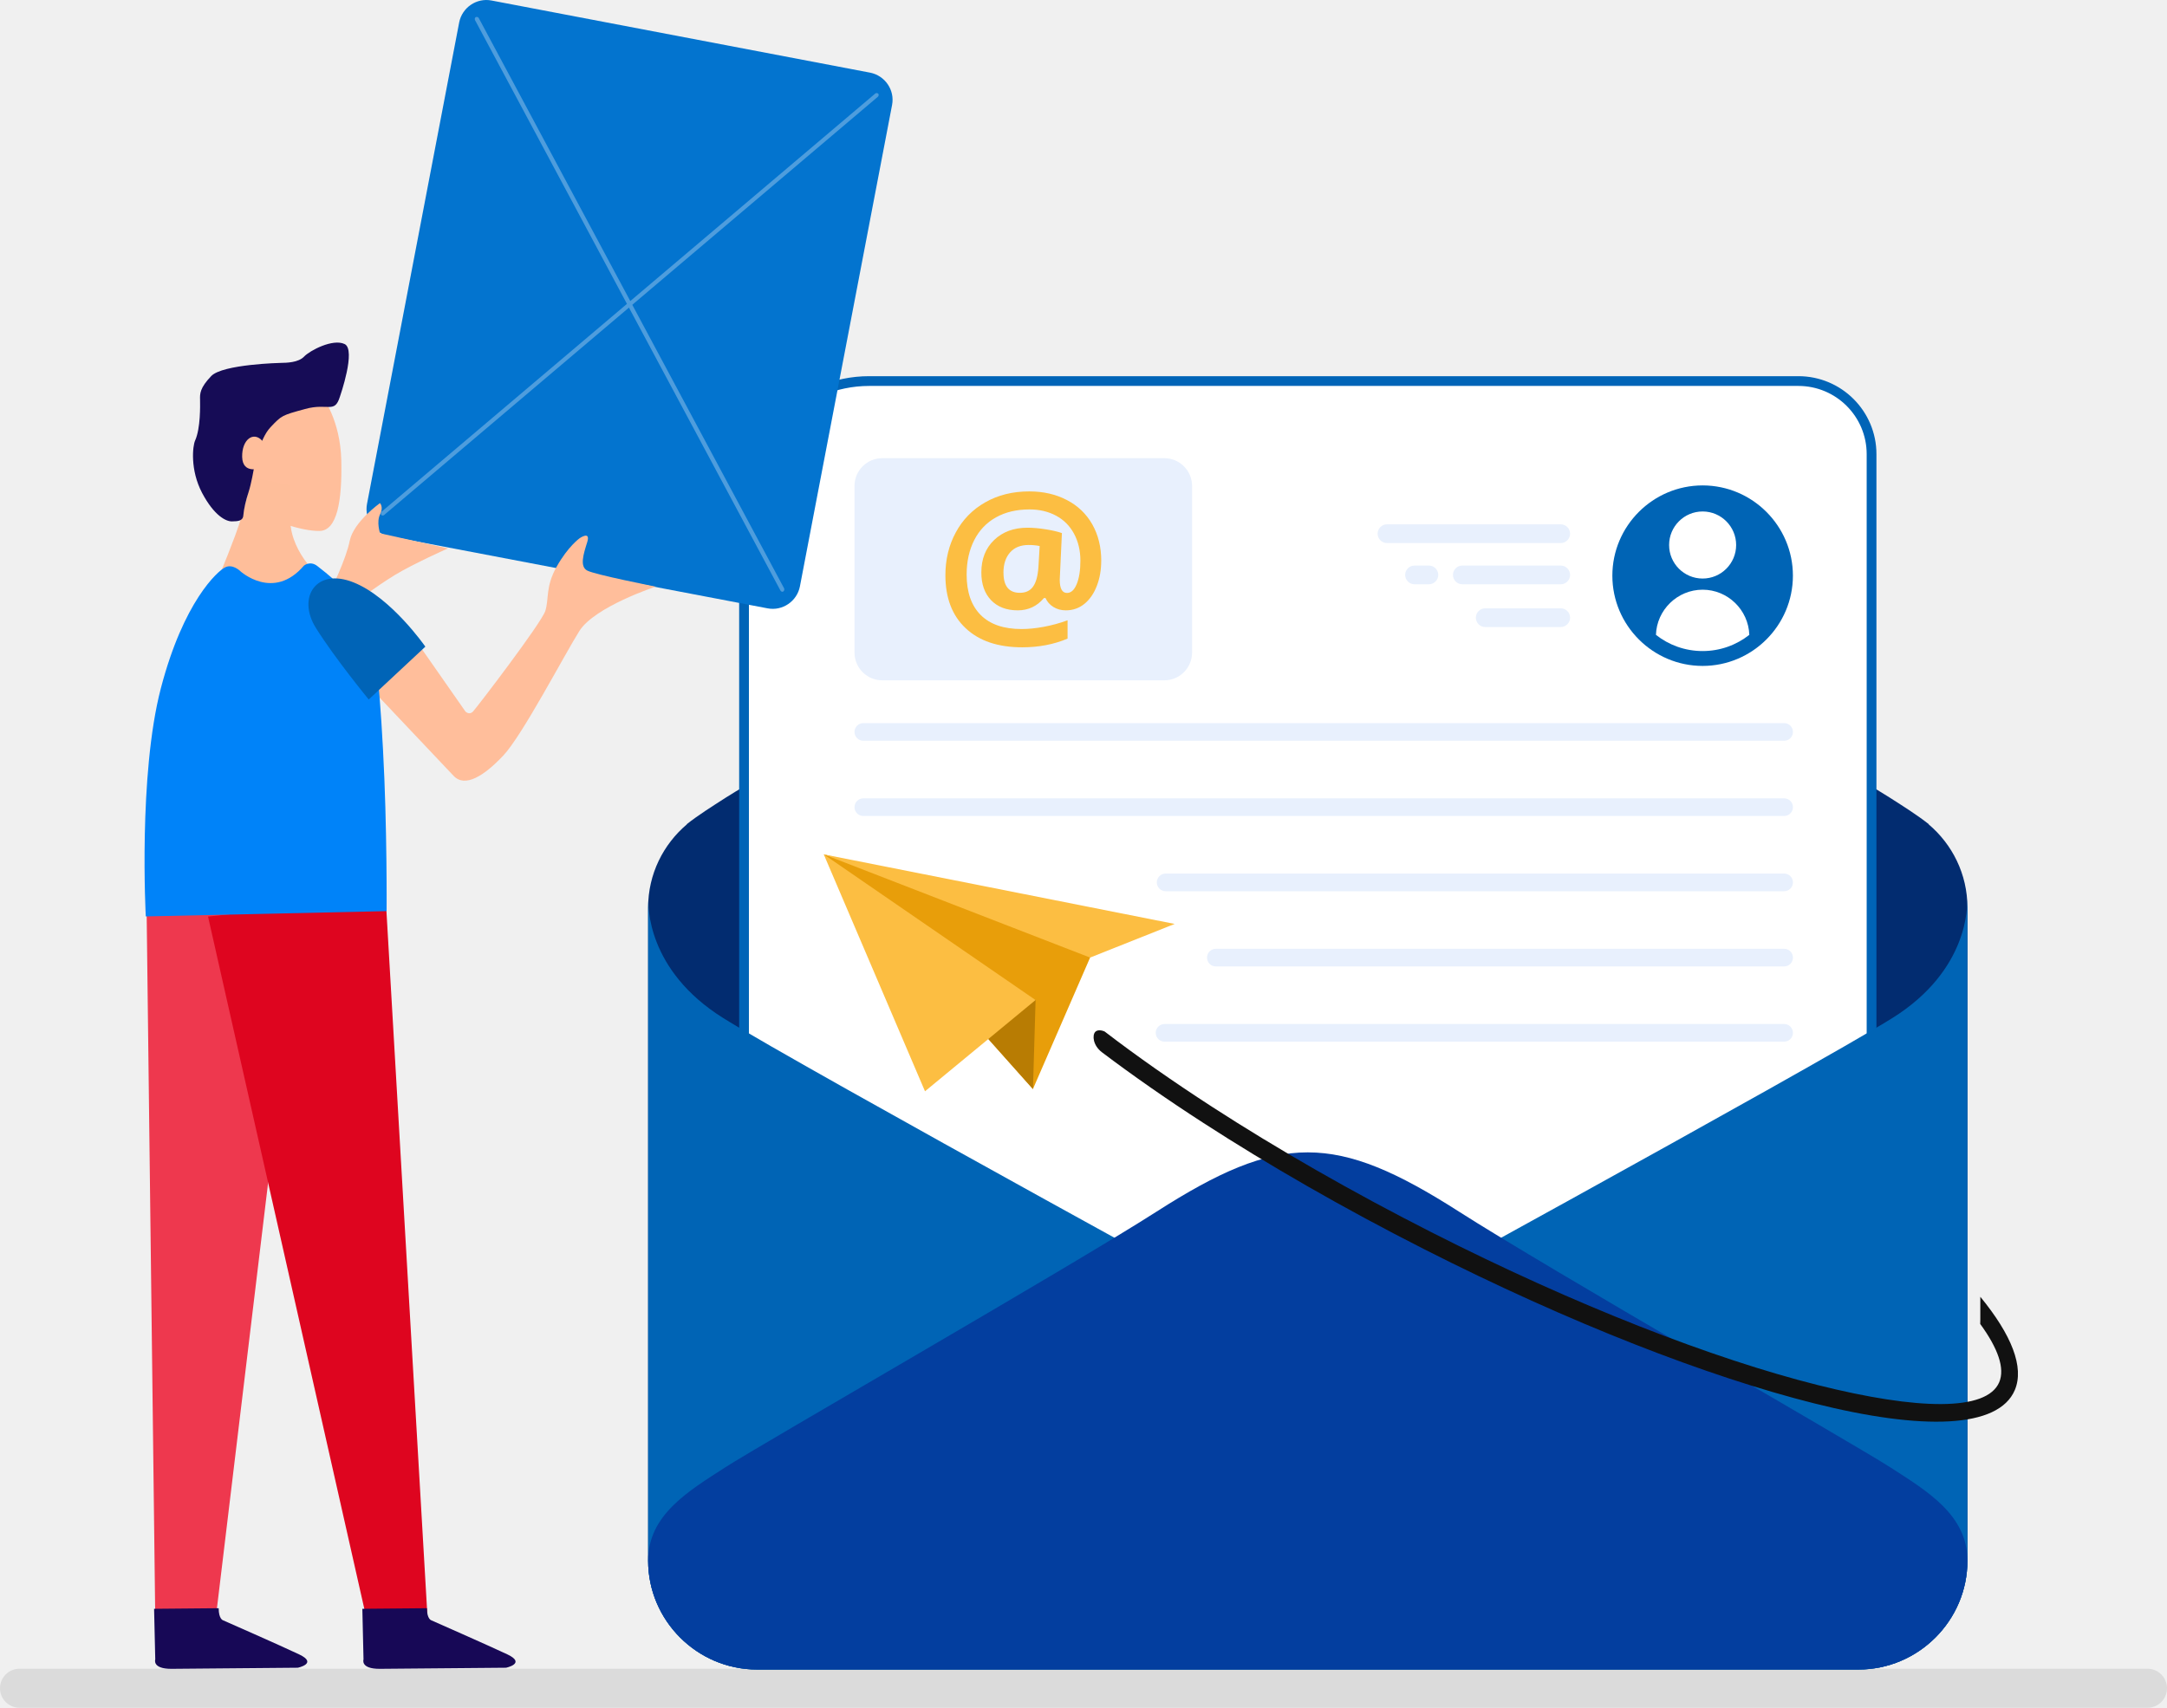
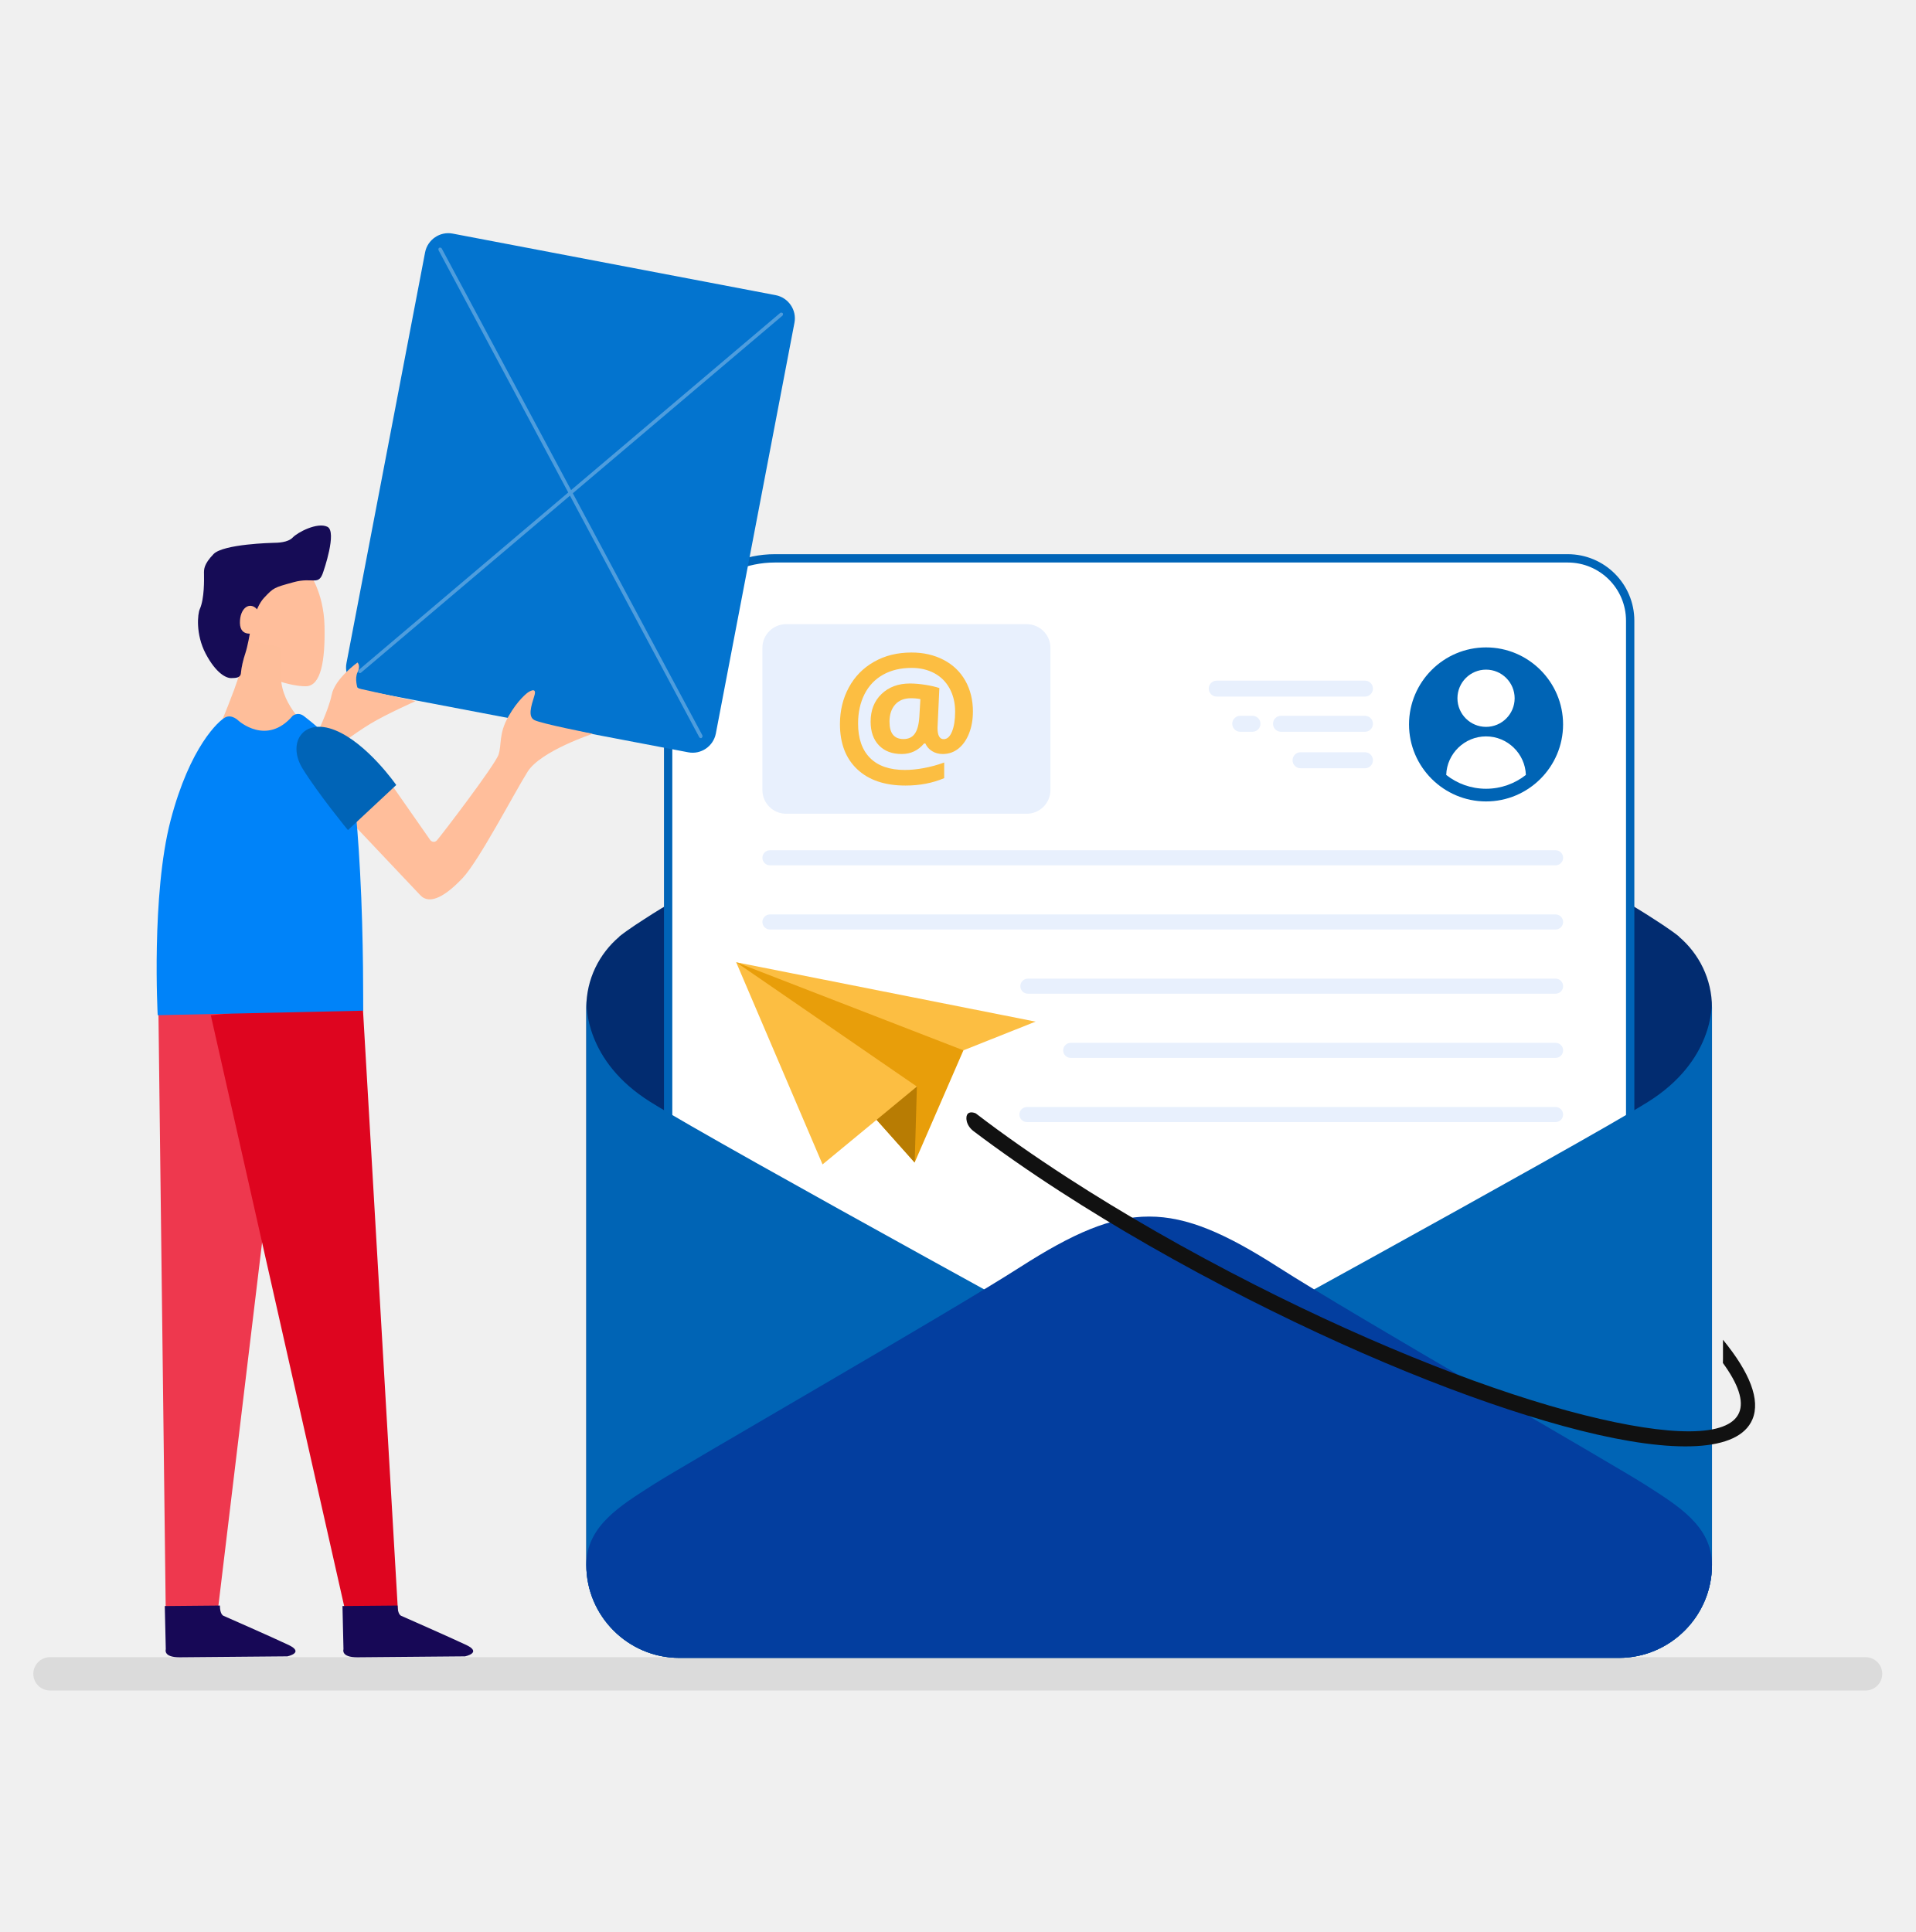
- <svg xmlns="http://www.w3.org/2000/svg" width="222" height="175" viewBox="0 0 222 175" fill="none">
-   <rect y="171" width="222" height="4" rx="2" fill="#DBDBDB" />
-   <path fill-rule="evenodd" clip-rule="evenodd" d="M77.553 171.082H190.399C196.534 171.082 201.555 166.061 201.555 159.926V92.99C201.555 89.577 200.002 86.514 197.57 84.462H197.604C196.376 83.494 194.989 82.628 193.641 81.762C189.853 79.322 158.576 61.396 149.468 55.565C136.824 47.472 131.124 47.464 118.484 55.565C109.645 61.23 78.099 79.322 74.311 81.762C72.967 82.628 71.581 83.494 70.348 84.462H70.382C67.95 86.514 66.397 89.577 66.397 92.99V159.926C66.397 166.061 71.418 171.082 77.553 171.082Z" fill="#022C70" />
-   <path d="M89.045 39.048H184.233C188.376 39.048 191.733 42.4 191.733 46.541V140.892C191.733 147.944 185.96 153.714 178.911 153.714H88.716C81.814 153.538 76.223 147.838 76.223 140.896V51.87C76.223 44.818 81.992 39.048 89.045 39.048Z" fill="white" stroke="#0064B7" />
-   <path fill-rule="evenodd" clip-rule="evenodd" d="M133.978 171.082H190.399C196.534 171.082 201.555 166.061 201.555 159.926V92.99C201.555 92.717 201.546 92.444 201.525 92.175C201.555 92.721 201.742 99.401 193.863 104.324C185.643 109.46 133.978 137.714 133.978 137.714C133.978 137.714 82.309 109.465 74.093 104.324C66.214 99.401 66.402 92.721 66.432 92.175C66.41 92.444 66.402 92.717 66.402 92.99V159.926C66.402 166.061 71.423 171.082 77.557 171.082H133.978Z" fill="#0064B5" />
-   <path fill-rule="evenodd" clip-rule="evenodd" d="M118.484 124.16C109.645 129.826 78.099 147.917 74.311 150.357C70.523 152.798 66.397 155.238 66.397 159.926C66.397 166.06 71.418 171.081 77.553 171.081H190.399C196.534 171.081 201.555 166.06 201.555 159.926C201.555 155.238 197.43 152.798 193.641 150.357C189.853 147.917 158.576 129.992 149.468 124.16C136.824 116.068 131.124 116.059 118.484 124.16Z" fill="#033E9F" />
-   <path fill-rule="evenodd" clip-rule="evenodd" d="M88.444 74.1H182.776C183.275 74.1 183.681 74.505 183.681 75.004C183.681 75.504 183.275 75.909 182.776 75.909H88.444C87.945 75.909 87.54 75.504 87.54 75.004C87.54 74.505 87.945 74.1 88.444 74.1Z" fill="#E8F0FD" />
-   <path fill-rule="evenodd" clip-rule="evenodd" d="M88.444 81.809H182.776C183.275 81.809 183.681 82.214 183.681 82.713C183.681 83.212 183.275 83.617 182.776 83.617H88.444C87.945 83.617 87.54 83.212 87.54 82.713C87.54 82.218 87.945 81.809 88.444 81.809Z" fill="#E8F0FD" />
-   <path fill-rule="evenodd" clip-rule="evenodd" d="M119.414 89.517H182.776C183.275 89.517 183.68 89.922 183.68 90.421C183.68 90.921 183.275 91.326 182.776 91.326H119.414C118.915 91.326 118.51 90.921 118.51 90.421C118.51 89.927 118.915 89.517 119.414 89.517Z" fill="#E8F0FD" />
-   <path fill-rule="evenodd" clip-rule="evenodd" d="M124.559 97.226H182.776C183.275 97.226 183.681 97.631 183.681 98.13C183.681 98.629 183.275 99.034 182.776 99.034H124.559C124.06 99.034 123.655 98.629 123.655 98.13C123.655 97.631 124.06 97.226 124.559 97.226Z" fill="#E8F0FD" />
-   <path fill-rule="evenodd" clip-rule="evenodd" d="M119.303 104.934H182.776C183.275 104.934 183.68 105.339 183.68 105.838C183.68 106.338 183.275 106.743 182.776 106.743H119.303C118.804 106.743 118.399 106.338 118.399 105.838C118.399 105.339 118.804 104.934 119.303 104.934Z" fill="#E8F0FD" />
-   <path fill-rule="evenodd" clip-rule="evenodd" d="M174.427 68.239C179.521 68.239 183.676 64.084 183.676 58.99C183.676 53.897 179.521 49.742 174.427 49.742C169.334 49.742 165.179 53.897 165.179 58.99C165.179 64.084 169.334 68.239 174.427 68.239Z" fill="#0064B5" />
-   <path fill-rule="evenodd" clip-rule="evenodd" d="M169.645 65.056C170.959 66.097 172.623 66.716 174.427 66.716C176.232 66.716 177.895 66.093 179.209 65.056C179.124 62.497 177.004 60.428 174.427 60.428C171.846 60.428 169.726 62.497 169.645 65.056ZM174.427 52.412C172.529 52.412 170.993 53.952 170.993 55.85C170.993 57.749 172.533 59.285 174.427 59.285C176.321 59.285 177.861 57.745 177.861 55.85C177.861 53.956 176.321 52.412 174.427 52.412Z" fill="white" />
-   <path fill-rule="evenodd" clip-rule="evenodd" d="M159.889 53.73H142.092C141.563 53.73 141.132 54.161 141.132 54.69C141.132 55.219 141.563 55.65 142.092 55.65H159.889C160.418 55.65 160.849 55.219 160.849 54.69C160.849 54.161 160.418 53.73 159.889 53.73Z" fill="#E8F0FD" />
-   <path fill-rule="evenodd" clip-rule="evenodd" d="M159.889 57.954H149.809C149.28 57.954 148.849 58.385 148.849 58.913C148.849 59.442 149.28 59.873 149.809 59.873H159.889C160.418 59.873 160.849 59.442 160.849 58.913C160.849 58.385 160.418 57.954 159.889 57.954Z" fill="#E8F0FD" />
-   <path fill-rule="evenodd" clip-rule="evenodd" d="M146.383 57.954H144.911C144.383 57.954 143.952 58.385 143.952 58.913C143.952 59.442 144.383 59.873 144.911 59.873H146.383C146.912 59.873 147.343 59.442 147.343 58.913C147.343 58.385 146.912 57.954 146.383 57.954Z" fill="#E8F0FD" />
-   <path fill-rule="evenodd" clip-rule="evenodd" d="M159.889 62.335H152.155C151.626 62.335 151.195 62.766 151.195 63.295C151.195 63.824 151.626 64.255 152.155 64.255H159.889C160.418 64.255 160.849 63.824 160.849 63.295C160.849 62.766 160.418 62.335 159.889 62.335Z" fill="#E8F0FD" />
-   <path d="M90.385 46.952H119.278C120.848 46.952 122.123 48.227 122.123 49.797V66.869C122.123 68.439 120.848 69.715 119.278 69.715H90.385C88.815 69.715 87.54 68.439 87.54 66.869V49.797C87.54 48.227 88.815 46.952 90.385 46.952Z" fill="#E8F0FD" />
-   <path fill-rule="evenodd" clip-rule="evenodd" d="M112.815 57.467C112.815 58.406 112.666 59.267 112.363 60.044C112.064 60.82 111.642 61.43 111.096 61.878C110.546 62.322 109.91 62.544 109.189 62.544C108.707 62.544 108.28 62.428 107.909 62.194C107.538 61.964 107.274 61.656 107.107 61.281H106.949C106.246 62.121 105.35 62.544 104.262 62.544C103.106 62.544 102.197 62.194 101.532 61.503C100.866 60.807 100.534 59.86 100.534 58.657C100.534 57.284 100.969 56.175 101.843 55.339C102.718 54.498 103.857 54.076 105.264 54.076C105.823 54.076 106.442 54.131 107.12 54.238C107.794 54.345 108.349 54.473 108.788 54.626L108.566 59.404C108.566 60.308 108.814 60.761 109.309 60.761C109.727 60.761 110.059 60.458 110.307 59.848C110.554 59.242 110.682 58.444 110.682 57.459C110.682 56.409 110.46 55.488 110.025 54.682C109.586 53.875 108.976 53.265 108.182 52.839C107.389 52.416 106.485 52.203 105.469 52.203C104.151 52.203 103.008 52.472 102.039 53.014C101.067 53.555 100.32 54.336 99.804 55.351C99.288 56.371 99.028 57.548 99.028 58.883C99.028 60.679 99.51 62.062 100.47 63.022C101.429 63.981 102.824 64.459 104.65 64.459C105.341 64.459 106.096 64.387 106.924 64.233C107.751 64.079 108.571 63.858 109.368 63.563V65.44C107.973 66.033 106.425 66.332 104.723 66.332C102.248 66.332 100.316 65.683 98.93 64.378C97.543 63.077 96.852 61.264 96.852 58.943C96.852 57.335 97.206 55.872 97.914 54.562C98.622 53.248 99.625 52.22 100.935 51.474C102.244 50.727 103.746 50.356 105.448 50.356C106.881 50.356 108.165 50.65 109.287 51.235C110.418 51.819 111.288 52.655 111.902 53.735C112.512 54.818 112.819 56.064 112.819 57.476L112.815 57.467ZM102.803 58.687C102.803 60.061 103.362 60.748 104.484 60.748C105.072 60.748 105.52 60.543 105.823 60.125C106.13 59.711 106.318 59.041 106.382 58.111L106.51 55.953C106.177 55.885 105.802 55.846 105.384 55.846C104.565 55.846 103.933 56.098 103.481 56.605C103.029 57.113 102.799 57.809 102.799 58.687H102.803Z" fill="#FCBE42" />
-   <path fill-rule="evenodd" clip-rule="evenodd" d="M202.878 132.888C206.075 136.785 207.406 140.103 206.406 142.451C204.733 146.381 196.987 146.607 185.814 143.798C175.016 141.084 160.843 135.597 145.859 127.989C137.61 123.801 129.973 119.398 123.295 115.079C119.502 112.628 116.022 110.196 112.908 107.844C111.963 107.137 111.879 106.088 112.203 105.742C112.53 105.397 113.167 105.703 113.167 105.703C116.425 108.202 120.124 110.796 124.186 113.427C130.813 117.714 138.4 122.084 146.597 126.248C161.465 133.802 175.514 139.241 186.203 141.927C196.521 144.521 203.537 144.633 204.81 141.645C205.413 140.226 204.693 138.176 202.864 135.669C202.871 135.518 202.875 135.367 202.875 135.212V132.888H202.878Z" fill="#111111" />
-   <path fill-rule="evenodd" clip-rule="evenodd" d="M111.676 98.126L105.819 111.598L84.391 87.551L111.616 94.982L111.676 98.126Z" fill="#E89E0A" />
-   <path fill-rule="evenodd" clip-rule="evenodd" d="M105.819 111.598L97.556 102.324C97.713 101.228 97.705 99.948 97.705 99.948L106.092 102.477L105.823 111.598H105.819Z" fill="#B87C03" />
-   <path fill-rule="evenodd" clip-rule="evenodd" d="M84.391 87.551L120.34 94.679L111.676 98.126L84.391 87.551Z" fill="#FCBE42" />
-   <path fill-rule="evenodd" clip-rule="evenodd" d="M84.391 87.551L94.762 111.828L106.088 102.477L84.391 87.551Z" fill="#FCBE42" />
-   <path d="M39.854 54.946L78.633 62.339C80.163 62.636 81.652 61.616 81.949 60.087L91.389 10.758C91.686 9.229 90.666 7.742 89.135 7.444L50.356 0.052C48.826 -0.246 47.337 0.774 47.04 2.303L37.6 51.632C37.303 53.161 38.323 54.648 39.854 54.946Z" fill="#0374CF" />
+ <svg xmlns="http://www.w3.org/2000/svg" width="230" height="232" viewBox="0 0 230 232" fill="none">
+   <rect x="4" y="199" width="222" height="4" rx="2" fill="#DBDBDB" />
+   <path fill-rule="evenodd" clip-rule="evenodd" d="M81.553 199.082H194.399C200.534 199.082 205.555 194.061 205.555 187.926V120.99C205.555 117.577 204.002 114.514 201.57 112.462H201.604C200.376 111.494 198.989 110.628 197.641 109.762C193.853 107.322 162.576 89.396 153.468 83.565C140.824 75.472 135.124 75.464 122.484 83.565C113.645 89.23 82.099 107.322 78.311 109.762C76.967 110.628 75.581 111.494 74.348 112.462H74.382C71.95 114.514 70.397 117.577 70.397 120.99V187.926C70.397 194.061 75.418 199.082 81.553 199.082Z" fill="#022C70" />
+   <path d="M93.045 67.048H188.233C192.376 67.048 195.733 70.4 195.733 74.541V168.892C195.733 175.944 189.96 181.714 182.911 181.714H92.716C85.814 181.538 80.223 175.838 80.223 168.896V79.87C80.223 72.818 85.992 67.048 93.045 67.048Z" fill="white" stroke="#0064B7" />
+   <path fill-rule="evenodd" clip-rule="evenodd" d="M137.978 199.082H194.399C200.534 199.082 205.555 194.061 205.555 187.926V120.99C205.555 120.717 205.546 120.444 205.525 120.175C205.555 120.721 205.742 127.402 197.863 132.324C189.643 137.461 137.978 165.714 137.978 165.714C137.978 165.714 86.309 137.465 78.093 132.324C70.214 127.402 70.402 120.721 70.432 120.175C70.41 120.444 70.402 120.717 70.402 120.99V187.926C70.402 194.061 75.423 199.082 81.557 199.082H137.978Z" fill="#0064B5" />
+   <path fill-rule="evenodd" clip-rule="evenodd" d="M122.484 152.161C113.645 157.826 82.099 175.918 78.311 178.358C74.523 180.798 70.397 183.238 70.397 187.926C70.397 194.061 75.418 199.082 81.553 199.082H194.399C200.534 199.082 205.555 194.061 205.555 187.926C205.555 183.238 201.43 180.798 197.641 178.358C193.853 175.918 162.576 157.992 153.468 152.161C140.824 144.068 135.124 144.06 122.484 152.161Z" fill="#033E9F" />
+   <path fill-rule="evenodd" clip-rule="evenodd" d="M92.444 102.1H186.776C187.275 102.1 187.681 102.506 187.681 103.005C187.681 103.504 187.275 103.909 186.776 103.909H92.444C91.945 103.909 91.54 103.504 91.54 103.005C91.54 102.506 91.945 102.1 92.444 102.1Z" fill="#E8F0FD" />
+   <path fill-rule="evenodd" clip-rule="evenodd" d="M92.444 109.809H186.776C187.275 109.809 187.681 110.214 187.681 110.713C187.681 111.212 187.275 111.618 186.776 111.618H92.444C91.945 111.618 91.54 111.212 91.54 110.713C91.54 110.218 91.945 109.809 92.444 109.809Z" fill="#E8F0FD" />
+   <path fill-rule="evenodd" clip-rule="evenodd" d="M123.414 117.517H186.776C187.275 117.517 187.68 117.923 187.68 118.422C187.68 118.921 187.275 119.326 186.776 119.326H123.414C122.915 119.326 122.51 118.921 122.51 118.422C122.51 117.927 122.915 117.517 123.414 117.517Z" fill="#E8F0FD" />
+   <path fill-rule="evenodd" clip-rule="evenodd" d="M128.559 125.226H186.776C187.275 125.226 187.681 125.631 187.681 126.13C187.681 126.629 187.275 127.035 186.776 127.035H128.559C128.06 127.035 127.655 126.629 127.655 126.13C127.655 125.631 128.06 125.226 128.559 125.226Z" fill="#E8F0FD" />
+   <path fill-rule="evenodd" clip-rule="evenodd" d="M123.303 132.934H186.776C187.275 132.934 187.68 133.34 187.68 133.839C187.68 134.338 187.275 134.743 186.776 134.743H123.303C122.804 134.743 122.399 134.338 122.399 133.839C122.399 133.34 122.804 132.934 123.303 132.934Z" fill="#E8F0FD" />
+   <path fill-rule="evenodd" clip-rule="evenodd" d="M178.427 96.239C183.521 96.239 187.676 92.084 187.676 86.99C187.676 81.897 183.521 77.742 178.427 77.742C173.334 77.742 169.179 81.897 169.179 86.99C169.179 92.084 173.334 96.239 178.427 96.239Z" fill="#0064B5" />
+   <path fill-rule="evenodd" clip-rule="evenodd" d="M173.645 93.056C174.959 94.097 176.623 94.716 178.427 94.716C180.232 94.716 181.895 94.093 183.209 93.056C183.124 90.497 181.004 88.428 178.427 88.428C175.846 88.428 173.726 90.497 173.645 93.056ZM178.427 80.412C176.529 80.412 174.993 81.952 174.993 83.851C174.993 85.749 176.533 87.285 178.427 87.285C180.321 87.285 181.861 85.745 181.861 83.851C181.861 81.957 180.321 80.412 178.427 80.412Z" fill="white" />
+   <path fill-rule="evenodd" clip-rule="evenodd" d="M163.889 81.731H146.092C145.563 81.731 145.132 82.161 145.132 82.69C145.132 83.219 145.563 83.65 146.092 83.65H163.889C164.418 83.65 164.849 83.219 164.849 82.69C164.849 82.161 164.418 81.731 163.889 81.731Z" fill="#E8F0FD" />
+   <path fill-rule="evenodd" clip-rule="evenodd" d="M163.889 85.954H153.809C153.28 85.954 152.849 86.385 152.849 86.913C152.849 87.442 153.28 87.873 153.809 87.873H163.889C164.418 87.873 164.849 87.442 164.849 86.913C164.849 86.385 164.418 85.954 163.889 85.954Z" fill="#E8F0FD" />
+   <path fill-rule="evenodd" clip-rule="evenodd" d="M150.383 85.954H148.911C148.383 85.954 147.952 86.385 147.952 86.913C147.952 87.442 148.383 87.873 148.911 87.873H150.383C150.912 87.873 151.343 87.442 151.343 86.913C151.343 86.385 150.912 85.954 150.383 85.954Z" fill="#E8F0FD" />
+   <path fill-rule="evenodd" clip-rule="evenodd" d="M163.889 90.335H156.155C155.626 90.335 155.195 90.766 155.195 91.294C155.195 91.823 155.626 92.254 156.155 92.254H163.889C164.418 92.254 164.849 91.823 164.849 91.294C164.849 90.766 164.418 90.335 163.889 90.335Z" fill="#E8F0FD" />
+   <path d="M94.385 74.952H123.278C124.848 74.952 126.123 76.227 126.123 77.797V94.87C126.123 96.439 124.848 97.715 123.278 97.715H94.385C92.815 97.715 91.54 96.439 91.54 94.87V77.797C91.54 76.227 92.815 74.952 94.385 74.952Z" fill="#E8F0FD" />
+   <path fill-rule="evenodd" clip-rule="evenodd" d="M116.815 85.468C116.815 86.406 116.666 87.268 116.363 88.044C116.064 88.82 115.642 89.43 115.096 89.879C114.546 90.322 113.91 90.544 113.189 90.544C112.707 90.544 112.28 90.429 111.909 90.194C111.538 89.964 111.274 89.657 111.107 89.281H110.949C110.246 90.122 109.35 90.544 108.262 90.544C107.106 90.544 106.197 90.194 105.532 89.503C104.866 88.808 104.534 87.861 104.534 86.658C104.534 85.284 104.969 84.175 105.843 83.339C106.718 82.498 107.857 82.076 109.264 82.076C109.823 82.076 110.442 82.132 111.12 82.238C111.794 82.345 112.349 82.473 112.788 82.626L112.566 87.404C112.566 88.309 112.814 88.761 113.309 88.761C113.727 88.761 114.059 88.458 114.307 87.848C114.554 87.242 114.682 86.444 114.682 85.459C114.682 84.409 114.46 83.488 114.025 82.682C113.586 81.876 112.976 81.266 112.182 80.839C111.389 80.417 110.485 80.203 109.469 80.203C108.151 80.203 107.008 80.472 106.039 81.014C105.067 81.556 104.32 82.336 103.804 83.352C103.288 84.371 103.028 85.549 103.028 86.884C103.028 88.68 103.51 90.062 104.47 91.022C105.429 91.982 106.824 92.459 108.65 92.459C109.341 92.459 110.096 92.387 110.924 92.233C111.751 92.08 112.571 91.858 113.368 91.564V93.441C111.973 94.034 110.425 94.332 108.723 94.332C106.248 94.332 104.316 93.684 102.93 92.378C101.543 91.077 100.852 89.264 100.852 86.944C100.852 85.335 101.206 83.872 101.914 82.562C102.622 81.249 103.625 80.22 104.935 79.474C106.244 78.727 107.746 78.356 109.448 78.356C110.881 78.356 112.165 78.651 113.287 79.235C114.418 79.819 115.288 80.656 115.902 81.735C116.512 82.818 116.819 84.064 116.819 85.476L116.815 85.468ZM106.803 86.688C106.803 88.061 107.362 88.748 108.484 88.748C109.072 88.748 109.52 88.543 109.823 88.125C110.13 87.711 110.318 87.042 110.382 86.112L110.51 83.953C110.177 83.885 109.802 83.846 109.384 83.846C108.565 83.846 107.933 84.098 107.481 84.606C107.029 85.113 106.799 85.809 106.799 86.688H106.803Z" fill="#FCBE42" />
+   <path fill-rule="evenodd" clip-rule="evenodd" d="M206.878 160.887C210.075 164.785 211.406 168.103 210.406 170.451C208.733 174.381 200.987 174.607 189.814 171.798C179.016 169.084 164.843 163.597 149.859 155.988C141.61 151.801 133.973 147.398 127.295 143.079C123.502 140.628 120.022 138.196 116.908 135.844C115.963 135.137 115.879 134.088 116.203 133.742C116.53 133.396 117.167 133.702 117.167 133.702C120.425 136.202 124.124 138.796 128.186 141.426C134.813 145.714 142.4 150.084 150.597 154.248C165.465 161.801 179.514 167.241 190.203 169.927C200.521 172.521 207.537 172.632 208.81 169.644C209.413 168.226 208.693 166.176 206.864 163.669C206.871 163.518 206.875 163.367 206.875 163.212V160.887H206.878Z" fill="#111111" />
+   <path fill-rule="evenodd" clip-rule="evenodd" d="M115.676 126.126L109.819 139.598L88.391 115.551L115.616 122.982L115.676 126.126Z" fill="#E89E0A" />
+   <path fill-rule="evenodd" clip-rule="evenodd" d="M109.819 139.597L101.556 130.323C101.714 129.227 101.705 127.947 101.705 127.947L110.092 130.477L109.823 139.597H109.819Z" fill="#B87C03" />
+   <path fill-rule="evenodd" clip-rule="evenodd" d="M88.391 115.551L124.34 122.679L115.676 126.126L88.391 115.551Z" fill="#FCBE42" />
+   <path fill-rule="evenodd" clip-rule="evenodd" d="M88.391 115.551L98.762 139.828L110.088 130.477L88.391 115.551Z" fill="#FCBE42" />
+   <path d="M43.854 82.946L82.633 90.338C84.163 90.636 85.652 89.616 85.949 88.087L95.389 38.758C95.686 37.229 94.666 35.742 93.135 35.444L54.356 28.052C52.826 27.754 51.337 28.774 51.04 30.303L41.6 79.632C41.303 81.161 42.323 82.648 43.854 82.946Z" fill="#0374CF" />
  <g opacity="0.3">
-     <path d="M80.163 60.639C80.206 60.639 80.248 60.639 80.248 60.596C80.333 60.554 80.376 60.426 80.333 60.299L49.038 1.836C48.996 1.751 48.868 1.709 48.74 1.751C48.656 1.794 48.613 1.921 48.656 2.048L79.951 60.511C79.993 60.596 80.078 60.639 80.163 60.639Z" fill="white" />
-     <path d="M39.216 52.821C39.259 52.821 39.301 52.821 39.344 52.779L89.943 9.909C90.028 9.824 90.028 9.696 89.986 9.611C89.901 9.526 89.773 9.526 89.688 9.569L39.089 52.439C39.003 52.524 39.003 52.651 39.046 52.736C39.089 52.821 39.131 52.821 39.216 52.821Z" fill="white" />
+     <path d="M84.163 88.639C84.206 88.639 84.248 88.639 84.248 88.596C84.333 88.554 84.376 88.426 84.333 88.299L53.038 29.836C52.996 29.751 52.868 29.708 52.74 29.751C52.656 29.793 52.613 29.921 52.656 30.048L83.951 88.511C83.993 88.596 84.078 88.639 84.163 88.639Z" fill="white" />
+     <path d="M43.216 80.821C43.259 80.821 43.301 80.821 43.344 80.779L93.943 37.909C94.028 37.824 94.028 37.696 93.986 37.611C93.901 37.526 93.773 37.526 93.688 37.569L43.089 80.439C43.003 80.524 43.003 80.651 43.046 80.736C43.089 80.821 43.131 80.821 43.216 80.821Z" fill="white" />
  </g>
-   <path d="M30.747 93.918L22.085 165.959L15.899 165.341L15.005 92.044L30.747 93.918Z" fill="#EE384E" />
-   <path d="M21.312 93.918L37.57 165.959L43.774 165.341L39.512 92.044L21.312 93.918Z" fill="#DE051F" />
-   <path d="M33.032 40.668C33.032 40.668 34.871 43.014 34.966 47.199C35.052 51.383 34.528 54.373 32.74 54.408C30.953 54.442 27.344 53.325 26.717 52.148C26.089 50.971 24.904 50.988 24.843 48.608C24.792 46.219 27.653 40.78 30.042 40.728C32.44 40.694 33.032 40.668 33.032 40.668Z" fill="#FFBE9B" />
-   <path d="M25.753 48.89C25.753 48.89 25.22 51.88 24.086 54.897C22.96 57.904 22.393 59.115 22.393 59.115C22.393 59.115 26.071 63.214 29.637 62.544C33.203 61.874 33.151 59.485 33.151 59.485C33.151 59.485 29.809 56.873 29.731 53.29C29.654 49.715 29.654 49.715 29.654 49.715L25.753 48.89Z" fill="#FEBE9A" />
-   <path d="M34.828 40.633C34.828 40.633 36.512 35.821 35.301 35.254C34.089 34.678 31.735 35.924 31.15 36.543C30.566 37.153 29.38 37.179 28.77 37.187C28.77 37.187 22.807 37.316 21.638 38.536C20.47 39.757 20.478 40.35 20.495 40.951C20.504 41.544 20.555 43.881 19.988 45.144C19.739 45.686 19.456 48.135 20.701 50.506C21.947 52.861 23.159 53.436 23.752 53.428C24.345 53.419 24.895 53.402 24.929 52.8C24.981 52.156 25.195 51.245 25.471 50.403C25.737 49.604 26.012 48.006 26.012 48.006C26.012 48.006 26.545 45.015 27.705 43.787C28.865 42.558 28.873 42.566 31.245 41.913C33.625 41.252 34.27 42.438 34.828 40.633Z" fill="#160C56" />
-   <path d="M26.871 45.17C27.781 46.167 26.621 47.98 26.621 47.98C26.621 47.98 24.851 48.616 24.808 46.82C24.774 45.033 25.968 44.165 26.871 45.17Z" fill="#FFBE9B" />
-   <path d="M42.215 65.078L47.681 72.908C47.681 72.908 48.071 73.32 48.461 72.908C48.85 72.496 55.477 63.832 55.867 62.596C56.256 61.359 55.867 60.123 57.036 58.053C58.205 55.983 59.375 55.159 59.375 55.159C59.375 55.159 60.544 54.334 60.154 55.571C59.764 56.807 59.375 58.044 60.154 58.465C60.934 58.886 67.17 60.114 67.17 60.114C67.17 60.114 60.925 62.174 59.357 64.656C57.798 67.129 53.502 75.381 51.544 77.442C49.595 79.503 47.638 80.748 46.468 79.503C45.299 78.266 37.495 70.014 37.495 70.014L42.215 65.078Z" fill="#FFBE9B" />
-   <path d="M38.926 51.555C38.926 51.555 36.211 53.488 35.825 55.43C35.438 57.363 33.891 60.465 33.891 60.465L35.438 62.399C35.438 62.399 38.54 60.079 40.473 58.91C42.407 57.742 45.895 56.195 45.895 56.195L38.935 54.648C38.935 54.648 38.548 53.488 38.935 52.715C39.322 51.941 38.926 51.555 38.926 51.555Z" fill="#FFBE9B" />
-   <path d="M15.906 170.05C15.906 170.05 15.563 171.02 17.573 171.012C19.584 170.995 30.506 170.9 30.506 170.9C30.506 170.9 32.602 170.462 30.652 169.534C28.701 168.606 22.849 166.037 22.849 166.037C22.849 166.037 22.403 165.916 22.403 164.799L15.786 164.859L15.906 170.05Z" fill="#170856" />
-   <path d="M37.241 170.05C37.241 170.05 36.897 171.02 38.908 171.012C40.919 170.995 51.84 170.9 51.84 170.9C51.84 170.9 53.937 170.462 51.986 169.534C50.035 168.615 44.184 166.037 44.184 166.037C44.184 166.037 43.737 165.916 43.737 164.799L37.121 164.859L37.241 170.05Z" fill="#170856" />
-   <path d="M31.141 57.956C31.141 57.956 31.786 57.423 32.525 58.016C33.264 58.601 35.85 60.517 37.113 62.966C38.368 65.423 38.806 68.835 39.236 76.792C39.674 84.757 39.605 93.367 39.605 93.367L14.935 93.908C14.935 93.908 14.153 79.421 16.482 70.519C18.811 61.617 22.291 58.523 23.064 58.137C23.837 57.75 24.611 58.523 24.611 58.523C24.611 58.523 28.005 61.634 31.141 57.956Z" fill="#0083F9" />
-   <path d="M43.575 66.265C43.575 66.265 40.086 61.23 36.228 59.683C32.37 58.137 30.419 61.23 32.353 64.332C34.286 67.434 37.775 71.679 37.775 71.679L43.575 66.265Z" fill="#0064B7" />
+   <path d="M34.747 121.918L26.085 193.96L19.898 193.341L19.005 120.045L34.747 121.918Z" fill="#EE384E" />
+   <path d="M25.312 121.918L41.57 193.96L47.774 193.341L43.512 120.045L25.312 121.918Z" fill="#DE051F" />
+   <path d="M37.032 68.668C37.032 68.668 38.871 71.014 38.966 75.198C39.052 79.383 38.528 82.373 36.74 82.408C34.953 82.442 31.344 81.325 30.717 80.148C30.089 78.971 28.904 78.988 28.843 76.608C28.792 74.219 31.653 68.78 34.042 68.728C36.44 68.694 37.032 68.668 37.032 68.668Z" fill="#FFBE9B" />
+   <path d="M29.753 76.89C29.753 76.89 29.22 79.881 28.086 82.897C26.96 85.904 26.393 87.116 26.393 87.116C26.393 87.116 30.071 91.215 33.637 90.544C37.203 89.874 37.151 87.485 37.151 87.485C37.151 87.485 33.809 84.873 33.731 81.29C33.654 77.715 33.654 77.715 33.654 77.715L29.753 76.89Z" fill="#FEBE9A" />
+   <path d="M38.828 68.633C38.828 68.633 40.512 63.821 39.301 63.254C38.089 62.678 35.735 63.924 35.15 64.543C34.566 65.153 33.38 65.179 32.77 65.187C32.77 65.187 26.807 65.316 25.638 66.537C24.47 67.757 24.478 68.35 24.495 68.951C24.504 69.544 24.555 71.881 23.988 73.144C23.739 73.686 23.456 76.135 24.701 78.506C25.947 80.861 27.159 81.436 27.752 81.428C28.345 81.419 28.895 81.402 28.929 80.8C28.981 80.156 29.195 79.245 29.471 78.403C29.737 77.604 30.012 76.006 30.012 76.006C30.012 76.006 30.545 73.015 31.705 71.787C32.865 70.558 32.873 70.567 35.245 69.913C37.625 69.252 38.27 70.438 38.828 68.633Z" fill="#160C56" />
+   <path d="M30.871 73.171C31.781 74.167 30.621 75.981 30.621 75.981C30.621 75.981 28.851 76.616 28.808 74.82C28.774 73.033 29.968 72.165 30.871 73.171Z" fill="#FFBE9B" />
+   <path d="M46.215 93.078L51.681 100.909C51.681 100.909 52.071 101.321 52.461 100.909C52.85 100.496 59.477 91.832 59.867 90.596C60.256 89.359 59.867 88.123 61.036 86.053C62.205 83.983 63.375 83.159 63.375 83.159C63.375 83.159 64.544 82.335 64.154 83.571C63.764 84.808 63.375 86.044 64.154 86.465C64.934 86.887 71.17 88.114 71.17 88.114C71.17 88.114 64.925 90.175 63.357 92.657C61.798 95.129 57.502 103.381 55.544 105.442C53.595 107.503 51.638 108.748 50.468 107.503C49.299 106.266 41.495 98.014 41.495 98.014L46.215 93.078Z" fill="#FFBE9B" />
+   <path d="M42.926 79.555C42.926 79.555 40.211 81.488 39.825 83.43C39.438 85.363 37.891 88.465 37.891 88.465L39.438 90.399C39.438 90.399 42.54 88.079 44.473 86.91C46.407 85.742 49.895 84.195 49.895 84.195L42.935 82.648C42.935 82.648 42.548 81.488 42.935 80.715C43.322 79.941 42.926 79.555 42.926 79.555Z" fill="#FFBE9B" />
+   <path d="M19.906 198.05C19.906 198.05 19.563 199.02 21.573 199.012C23.584 198.995 34.506 198.9 34.506 198.9C34.506 198.9 36.602 198.462 34.652 197.534C32.701 196.606 26.849 194.037 26.849 194.037C26.849 194.037 26.403 193.916 26.403 192.799L19.786 192.859L19.906 198.05Z" fill="#170856" />
+   <path d="M41.241 198.05C41.241 198.05 40.897 199.02 42.908 199.012C44.919 198.995 55.84 198.9 55.84 198.9C55.84 198.9 57.937 198.462 55.986 197.534C54.035 196.615 48.184 194.037 48.184 194.037C48.184 194.037 47.737 193.916 47.737 192.799L41.121 192.859L41.241 198.05Z" fill="#170856" />
+   <path d="M35.141 85.956C35.141 85.956 35.786 85.424 36.525 86.016C37.264 86.601 39.85 88.517 41.113 90.966C42.368 93.423 42.806 96.835 43.236 104.792C43.674 112.757 43.605 121.367 43.605 121.367L18.935 121.908C18.935 121.908 18.153 107.421 20.482 98.519C22.811 89.617 26.291 86.523 27.064 86.137C27.837 85.75 28.611 86.523 28.611 86.523C28.611 86.523 32.005 89.634 35.141 85.956Z" fill="#0083F9" />
+   <path d="M47.575 94.266C47.575 94.266 44.086 89.23 40.228 87.684C36.37 86.137 34.419 89.23 36.353 92.332C38.286 95.434 41.775 99.679 41.775 99.679L47.575 94.266Z" fill="#0064B7" />
</svg>
